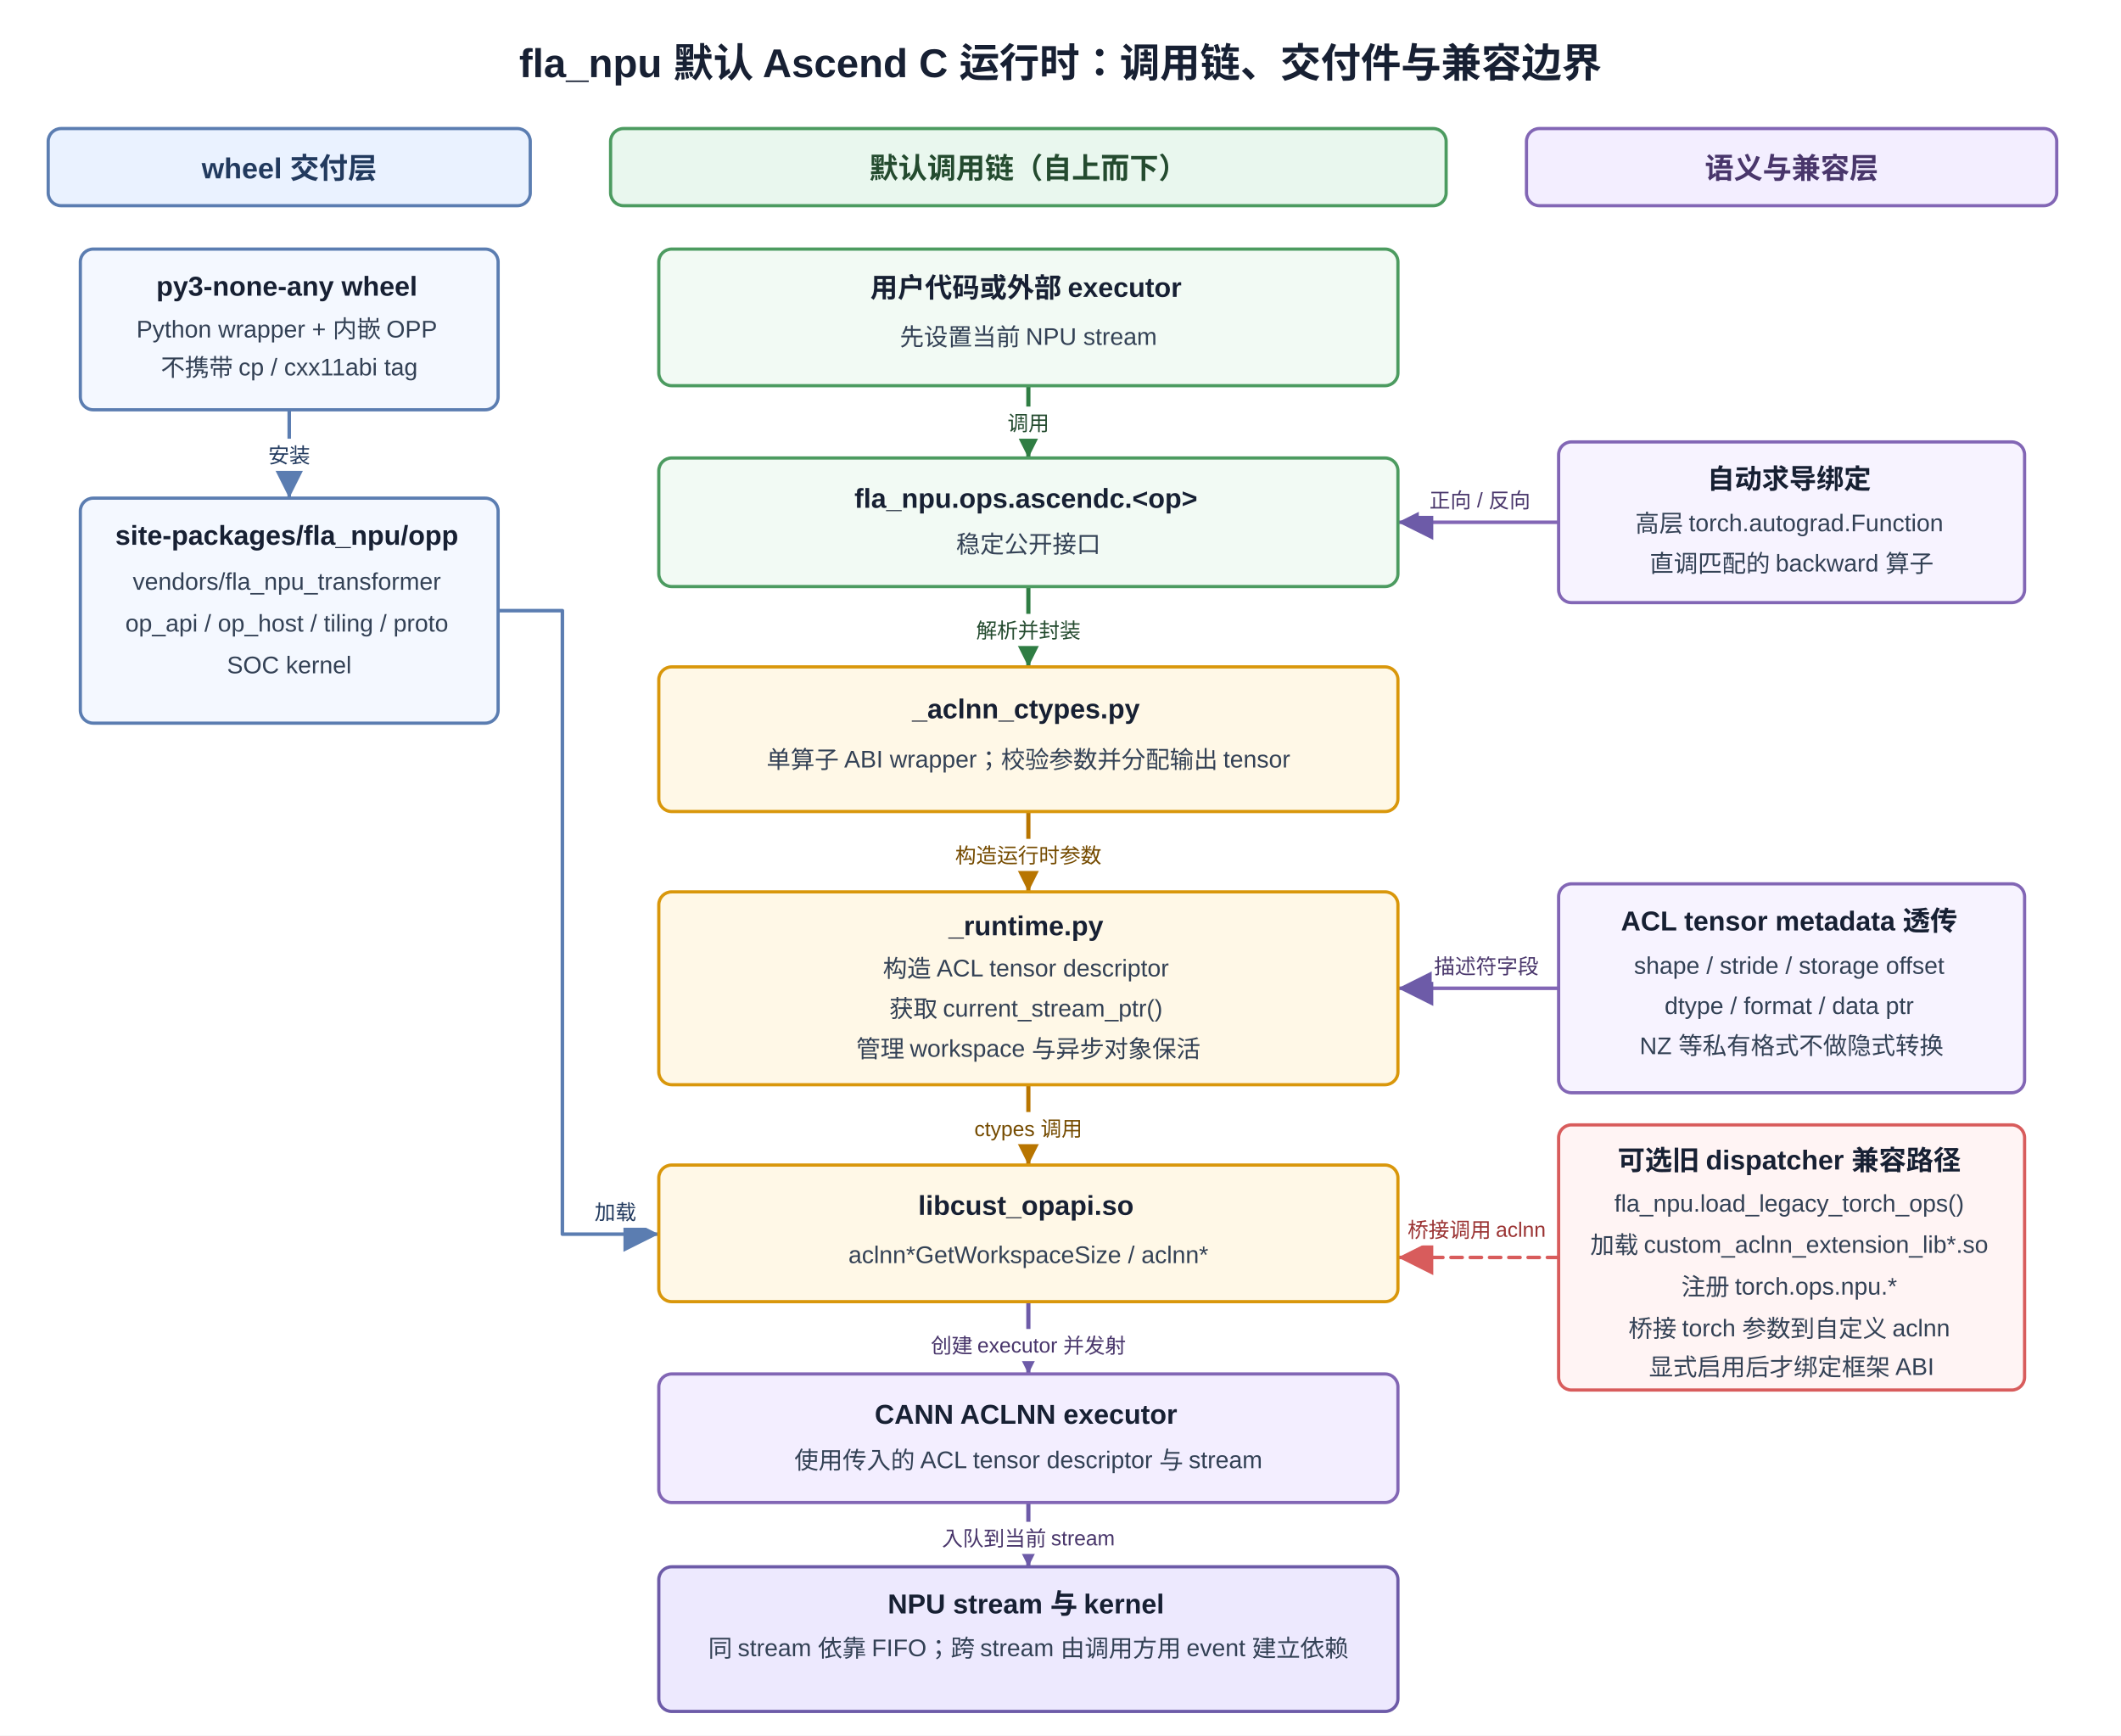
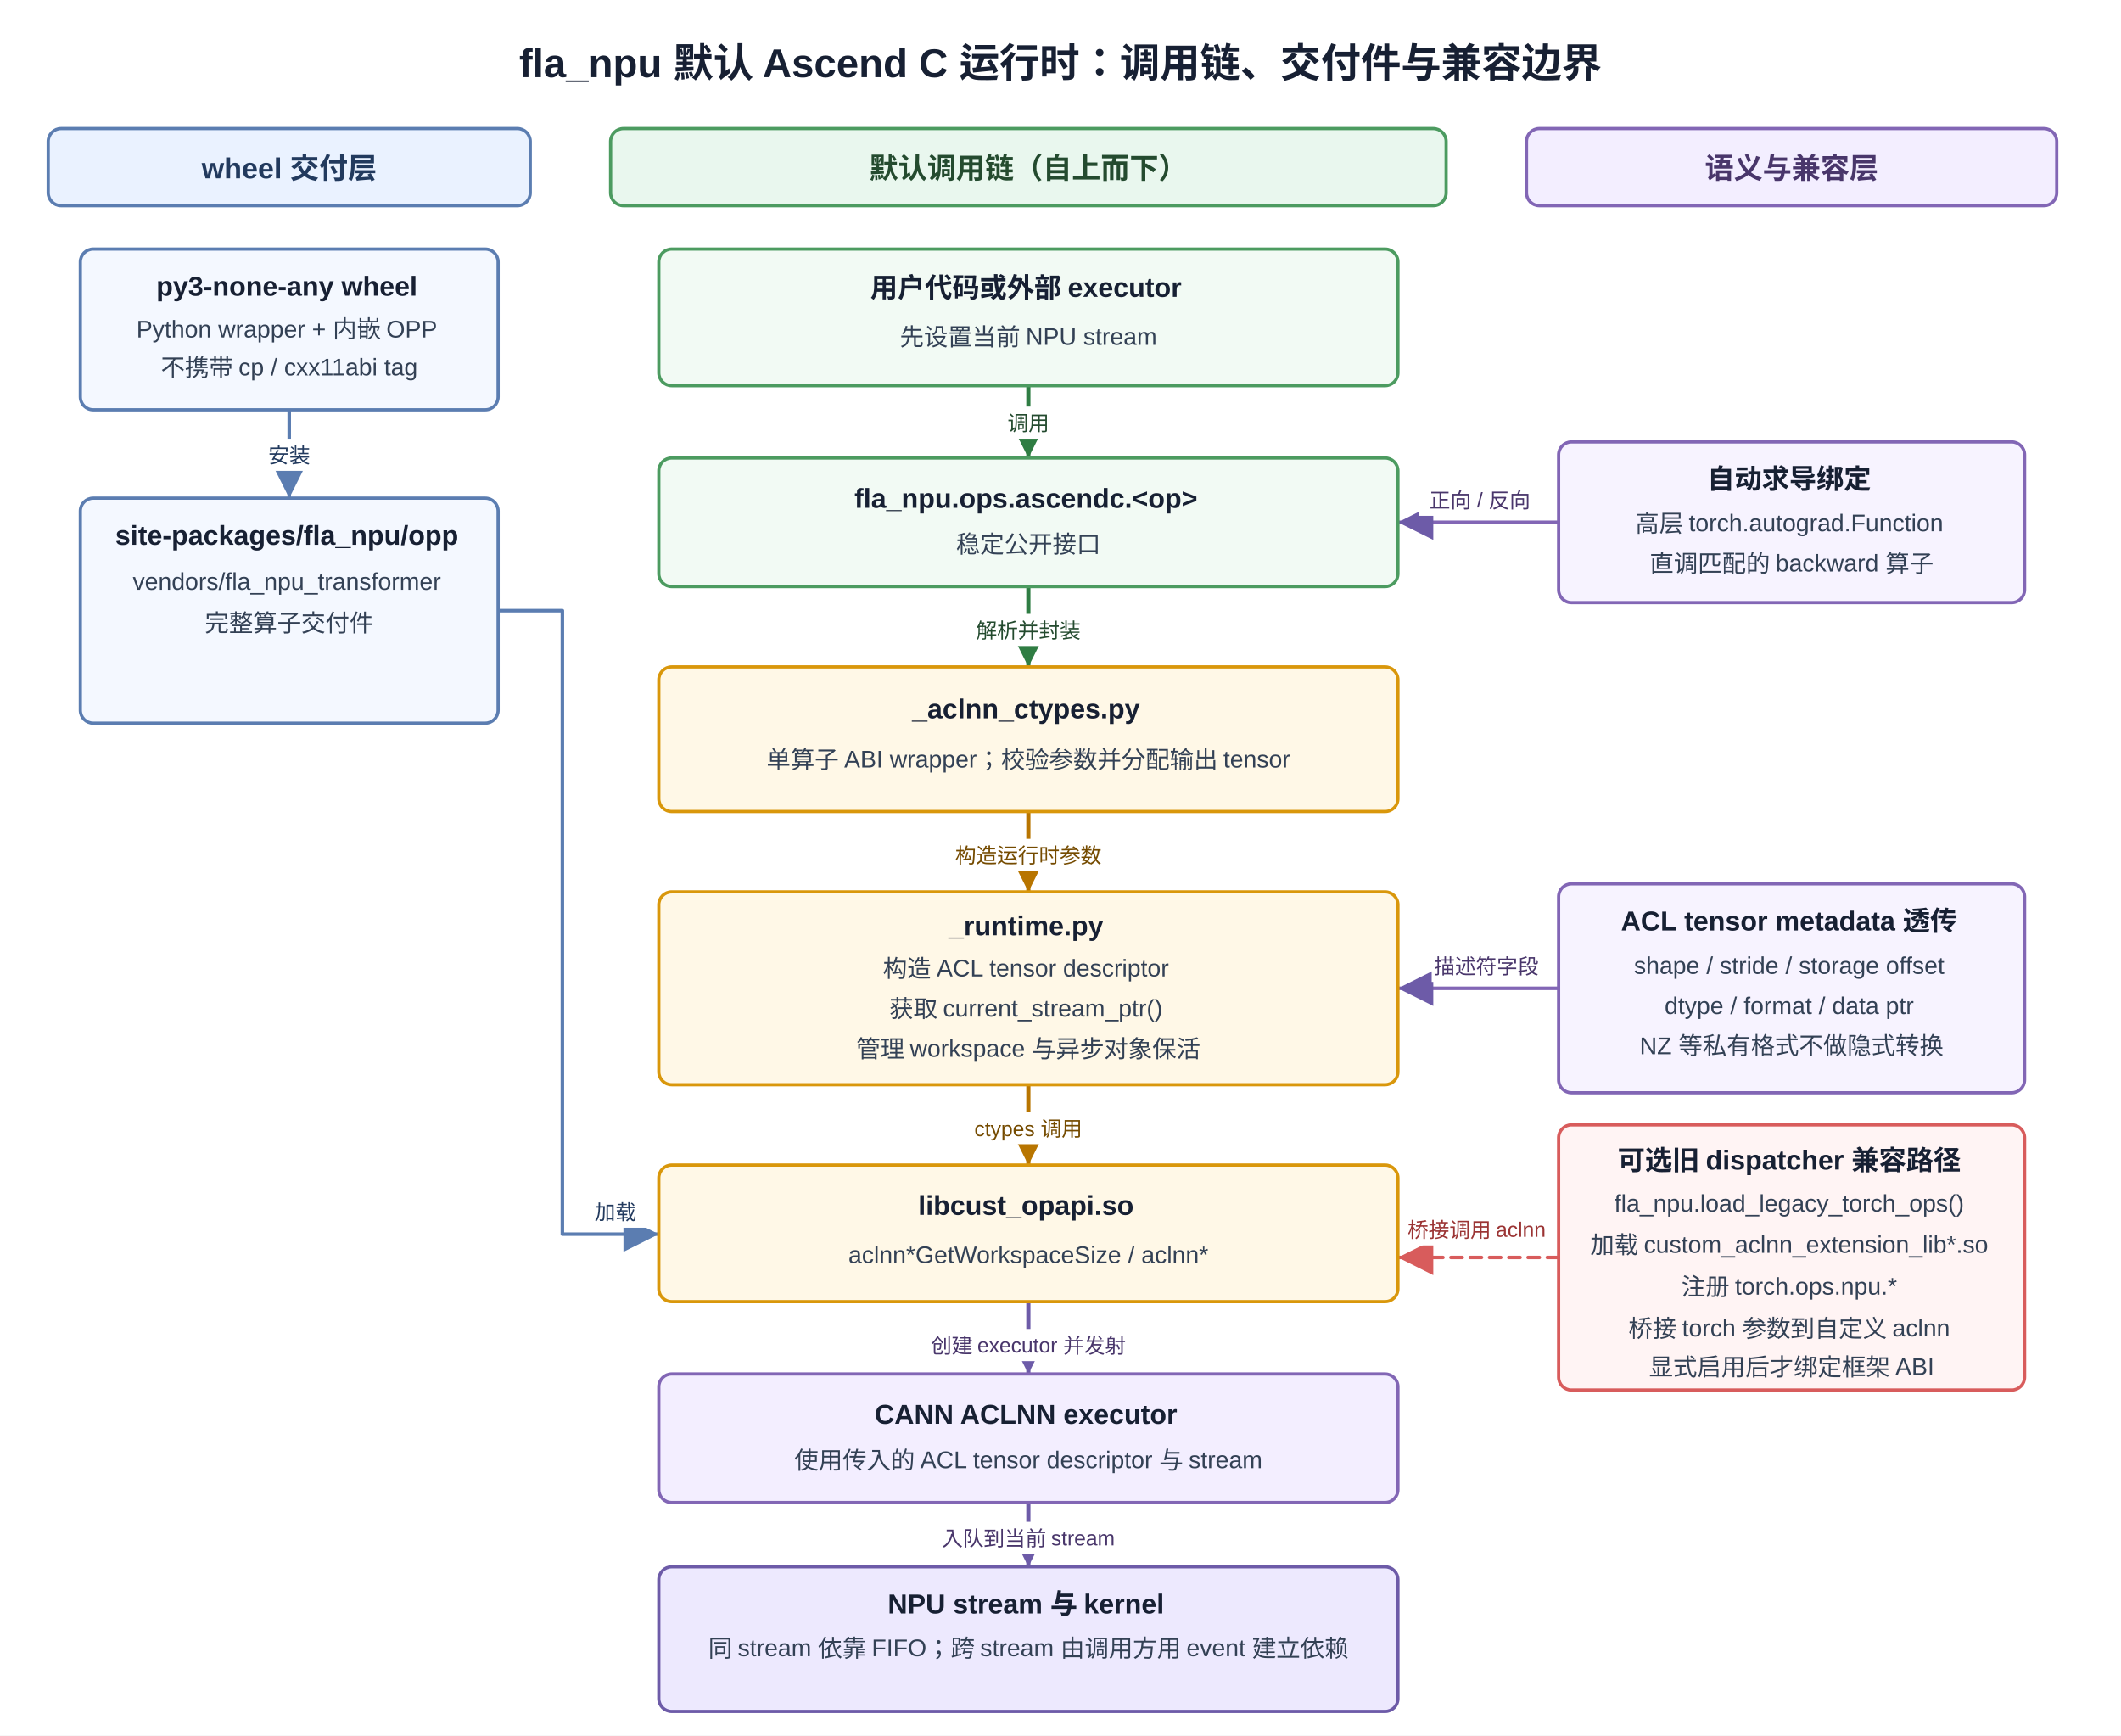
<svg xmlns="http://www.w3.org/2000/svg" width="1320" height="1080" viewBox="0 0 1320 1080" role="img" aria-labelledby="title desc">
  <defs>
    <style>
      .canvas { fill: #ffffff; }
      .title { font: 700 25px Arial, "Microsoft YaHei", sans-serif; fill: #172033; }
      .lane-title { font: 700 18px Arial, "Microsoft YaHei", sans-serif; }
      .node-title { font: 700 17px Arial, "Microsoft YaHei", sans-serif; fill: #172033; }
      .node-text { font: 15px Arial, "Microsoft YaHei", sans-serif; fill: #334155; }
      .edge-label { font: 13px Arial, "Microsoft YaHei", sans-serif; }
      .box { stroke-width: 2; rx: 8; ry: 8; }
      .edge { fill: none; stroke-width: 2.6; stroke-linejoin: round; stroke-linecap: round; }
      .edge-side { fill: none; stroke-width: 2.2; stroke-linejoin: round; stroke-linecap: round; }
    </style>
    <marker id="arrow-green" markerWidth="12" markerHeight="10" refX="10" refY="5" orient="auto" markerUnits="strokeWidth">
      <path d="M0,0 L10,5 L0,10 Z" fill="#2F7D43" />
    </marker>
    <marker id="arrow-blue" markerWidth="12" markerHeight="10" refX="10" refY="5" orient="auto" markerUnits="strokeWidth">
      <path d="M0,0 L10,5 L0,10 Z" fill="#5B7DB1" />
    </marker>
    <marker id="arrow-amber" markerWidth="12" markerHeight="10" refX="10" refY="5" orient="auto" markerUnits="strokeWidth">
      <path d="M0,0 L10,5 L0,10 Z" fill="#B87500" />
    </marker>
    <marker id="arrow-purple" markerWidth="12" markerHeight="10" refX="10" refY="5" orient="auto" markerUnits="strokeWidth">
      <path d="M0,0 L10,5 L0,10 Z" fill="#6D5BA8" />
    </marker>
    <marker id="arrow-red" markerWidth="12" markerHeight="10" refX="10" refY="5" orient="auto" markerUnits="strokeWidth">
      <path d="M0,0 L10,5 L0,10 Z" fill="#D85C5C" />
    </marker>
  </defs>
  <rect class="canvas" width="1320" height="1080" />
  <text class="title" x="660" y="48" text-anchor="middle">fla_npu 默认 Ascend C 运行时：调用链、交付件与兼容边界</text>
  <rect class="box" x="30" y="80" width="300" height="48" fill="#EAF2FF" stroke="#5B7DB1" />
  <text class="lane-title" x="180" y="111" text-anchor="middle" fill="#223A5E">wheel 交付层</text>
  <rect class="box" x="380" y="80" width="520" height="48" fill="#E9F7EE" stroke="#4C9B60" />
  <text class="lane-title" x="640" y="111" text-anchor="middle" fill="#244B2F">默认调用链（自上而下）</text>
  <rect class="box" x="950" y="80" width="330" height="48" fill="#F3EEFF" stroke="#8266B5" />
  <text class="lane-title" x="1115" y="111" text-anchor="middle" fill="#49366B">语义与兼容层</text>
  <path class="edge-side" d="M180 255 V310" stroke="#5B7DB1" marker-end="url(#arrow-blue)" />
  <path class="edge-side" d="M310 380 H350 V768 H410" stroke="#5B7DB1" marker-end="url(#arrow-blue)" />
  <path class="edge" d="M640 240 V285" stroke="#2F7D43" marker-end="url(#arrow-green)" />
  <path class="edge" d="M640 365 V415" stroke="#2F7D43" marker-end="url(#arrow-green)" />
  <path class="edge" d="M640 505 V555" stroke="#B87500" marker-end="url(#arrow-amber)" />
  <path class="edge" d="M640 675 V725" stroke="#B87500" marker-end="url(#arrow-amber)" />
  <path class="edge" d="M640 810 V855" stroke="#6D5BA8" marker-end="url(#arrow-purple)" />
  <path class="edge" d="M640 935 V975" stroke="#6D5BA8" marker-end="url(#arrow-purple)" />
  <path class="edge-side" d="M970 325 H870" stroke="#8266B5" marker-end="url(#arrow-purple)" />
  <path class="edge-side" d="M970 615 H870" stroke="#8266B5" marker-end="url(#arrow-purple)" />
  <path class="edge-side" d="M970 782.5 H870" stroke="#D85C5C" stroke-dasharray="7 5" marker-end="url(#arrow-red)" />
  <rect class="box" x="50" y="155" width="260" height="100" fill="#F4F8FF" stroke="#5B7DB1" />
  <text text-anchor="middle" x="180">
    <tspan class="node-title" x="180" y="184">py3-none-any wheel</tspan>
    <tspan class="node-text" x="180" y="210">Python wrapper + 内嵌 OPP</tspan>
    <tspan class="node-text" x="180" y="234">不携带 cp / cxx11abi tag</tspan>
  </text>
  <rect class="box" x="50" y="310" width="260" height="140" fill="#F4F8FF" stroke="#5B7DB1" />
  <text text-anchor="middle" x="180">
    <tspan class="node-title" x="180" y="339">site-packages/fla_npu/opp</tspan>
    <tspan class="node-text" x="180" y="367">vendors/fla_npu_transformer</tspan>
-     <tspan class="node-text" x="180" y="393">op_api / op_host / tiling / proto</tspan>
-     <tspan class="node-text" x="180" y="419">SOC kernel</tspan>
+     <tspan class="node-text" x="180" y="393">完整算子交付件</tspan>
  </text>
  <rect class="box" x="410" y="155" width="460" height="85" fill="#F2FAF4" stroke="#4C9B60" />
  <text text-anchor="middle" x="640">
    <tspan class="node-title" x="640" y="185">用户代码或外部 executor</tspan>
    <tspan class="node-text" x="640" y="215">先设置当前 NPU stream</tspan>
  </text>
  <rect class="box" x="410" y="285" width="460" height="80" fill="#F2FAF4" stroke="#4C9B60" />
  <text text-anchor="middle" x="640">
    <tspan class="node-title" x="640" y="316">fla_npu.ops.ascendc.&lt;op&gt;</tspan>
    <tspan class="node-text" x="640" y="344">稳定公开接口</tspan>
  </text>
  <rect class="box" x="410" y="415" width="460" height="90" fill="#FFF8E7" stroke="#D9970B" />
  <text text-anchor="middle" x="640">
    <tspan class="node-title" x="640" y="447">_aclnn_ctypes.py</tspan>
    <tspan class="node-text" x="640" y="478">单算子 ABI wrapper；校验参数并分配输出 tensor</tspan>
  </text>
  <rect class="box" x="410" y="555" width="460" height="120" fill="#FFF8E7" stroke="#D9970B" />
  <text text-anchor="middle" x="640">
    <tspan class="node-title" x="640" y="582">_runtime.py</tspan>
    <tspan class="node-text" x="640" y="608">构造 ACL tensor descriptor</tspan>
    <tspan class="node-text" x="640" y="633">获取 current_stream_ptr()</tspan>
    <tspan class="node-text" x="640" y="658">管理 workspace 与异步对象保活</tspan>
  </text>
  <rect class="box" x="410" y="725" width="460" height="85" fill="#FFF8E7" stroke="#D9970B" />
  <text text-anchor="middle" x="640">
    <tspan class="node-title" x="640" y="756">libcust_opapi.so</tspan>
    <tspan class="node-text" x="640" y="786">aclnn*GetWorkspaceSize / aclnn*</tspan>
  </text>
  <rect class="box" x="410" y="855" width="460" height="80" fill="#F3EEFF" stroke="#8266B5" />
  <text text-anchor="middle" x="640">
    <tspan class="node-title" x="640" y="886">CANN ACLNN executor</tspan>
    <tspan class="node-text" x="640" y="914">使用传入的 ACL tensor descriptor 与 stream</tspan>
  </text>
  <rect class="box" x="410" y="975" width="460" height="90" fill="#EDE9FE" stroke="#6D5BA8" />
  <text text-anchor="middle" x="640">
    <tspan class="node-title" x="640" y="1004">NPU stream 与 kernel</tspan>
    <tspan class="node-text" x="640" y="1031">同 stream 依靠 FIFO；跨 stream 由调用方用 event 建立依赖</tspan>
  </text>
  <rect class="box" x="970" y="275" width="290" height="100" fill="#F7F3FF" stroke="#8266B5" />
  <text text-anchor="middle" x="1115">
    <tspan class="node-title" x="1115" y="304">自动求导绑定</tspan>
    <tspan class="node-text" x="1115" y="331">高层 torch.autograd.Function</tspan>
    <tspan class="node-text" x="1115" y="356">直调匹配的 backward 算子</tspan>
  </text>
  <rect class="box" x="970" y="550" width="290" height="130" fill="#F7F3FF" stroke="#8266B5" />
  <text text-anchor="middle" x="1115">
    <tspan class="node-title" x="1115" y="579">ACL tensor metadata 透传</tspan>
    <tspan class="node-text" x="1115" y="606">shape / stride / storage offset</tspan>
    <tspan class="node-text" x="1115" y="631">dtype / format / data ptr</tspan>
    <tspan class="node-text" x="1115" y="656">NZ 等私有格式不做隐式转换</tspan>
  </text>
  <rect class="box" x="970" y="700" width="290" height="165" fill="#FFF4F4" stroke="#D85C5C" />
  <text text-anchor="middle" x="1115">
    <tspan class="node-title" x="1115" y="728">可选旧 dispatcher 兼容路径</tspan>
    <tspan class="node-text" x="1115" y="754">fla_npu.load_legacy_torch_ops()</tspan>
    <tspan class="node-text" x="1115" y="780">加载 custom_aclnn_extension_lib*.so</tspan>
    <tspan class="node-text" x="1115" y="806">注册 torch.ops.npu.*</tspan>
    <tspan class="node-text" x="1115" y="832">桥接 torch 参数到自定义 aclnn</tspan>
    <tspan class="node-text" x="1115" y="856">显式启用后才绑定框架 ABI</tspan>
  </text>
  <g>
    <rect x="157" y="273" width="46" height="20" fill="#fff" />
    <text class="edge-label" x="180" y="288" text-anchor="middle" fill="#223A5E">安装</text>
  </g>
  <g>
    <rect x="361" y="744" width="44" height="20" fill="#fff" />
    <text class="edge-label" x="383" y="759" text-anchor="middle" fill="#223A5E">加载</text>
  </g>
  <g>
    <rect x="621" y="253" width="38" height="20" fill="#fff" />
    <text class="edge-label" x="640" y="268" text-anchor="middle" fill="#244B2F">调用</text>
  </g>
  <g>
    <rect x="600" y="382" width="80" height="20" fill="#fff" />
    <text class="edge-label" x="640" y="397" text-anchor="middle" fill="#244B2F">解析并封装</text>
  </g>
  <g>
    <rect x="588" y="522" width="104" height="20" fill="#fff" />
    <text class="edge-label" x="640" y="537" text-anchor="middle" fill="#754B00">构造运行时参数</text>
  </g>
  <g>
    <rect x="603" y="692" width="74" height="20" fill="#fff" />
    <text class="edge-label" x="640" y="707" text-anchor="middle" fill="#754B00">ctypes 调用</text>
  </g>
  <g>
    <rect x="575" y="827" width="130" height="20" fill="#fff" />
    <text class="edge-label" x="640" y="842" text-anchor="middle" fill="#49366B">创建 executor 并发射</text>
  </g>
  <g>
    <rect x="583" y="947" width="114" height="20" fill="#fff" />
    <text class="edge-label" x="640" y="962" text-anchor="middle" fill="#49366B">入队到当前 stream</text>
  </g>
  <g>
    <rect x="883" y="301" width="76" height="20" fill="#fff" />
    <text class="edge-label" x="921" y="316" text-anchor="middle" fill="#49366B">正向 / 反向</text>
  </g>
  <g>
    <rect x="891" y="591" width="68" height="20" fill="#fff" />
    <text class="edge-label" x="925" y="606" text-anchor="middle" fill="#49366B">描述符字段</text>
  </g>
  <g>
    <rect x="878" y="755" width="82" height="20" fill="#fff" />
    <text class="edge-label" x="919" y="770" text-anchor="middle" fill="#9B3434">桥接调用 aclnn</text>
  </g>
</svg>
